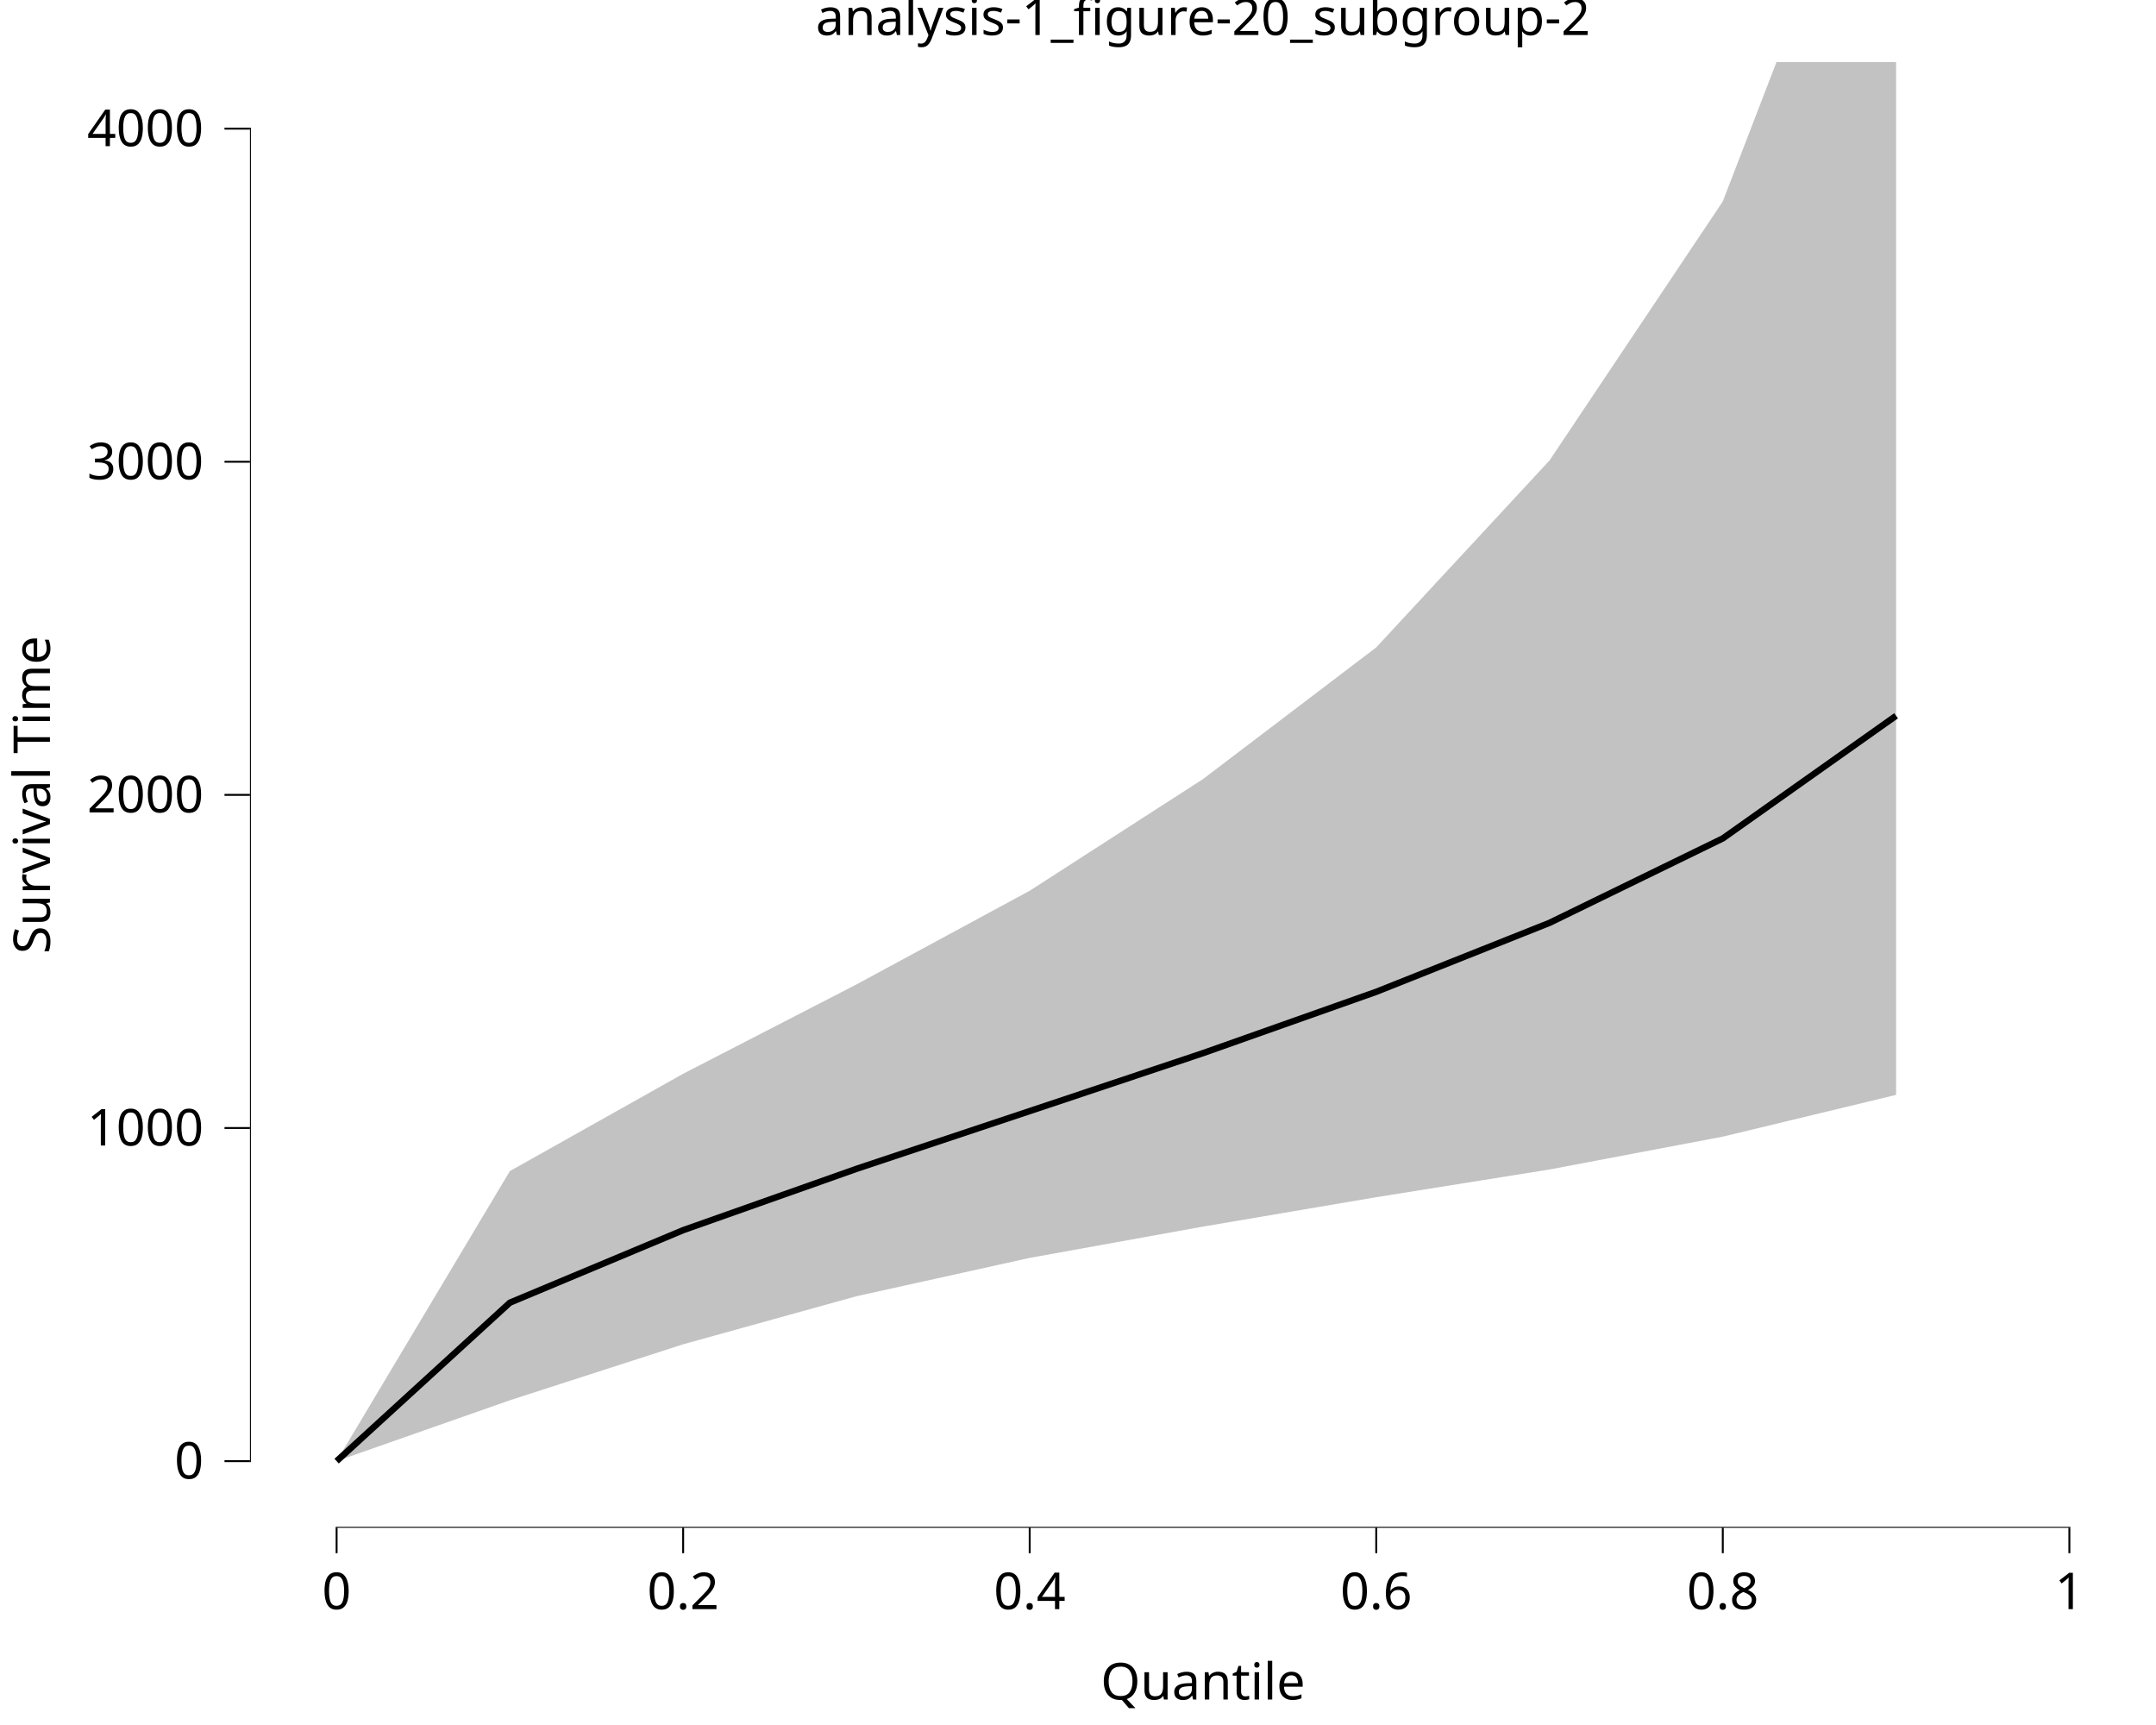
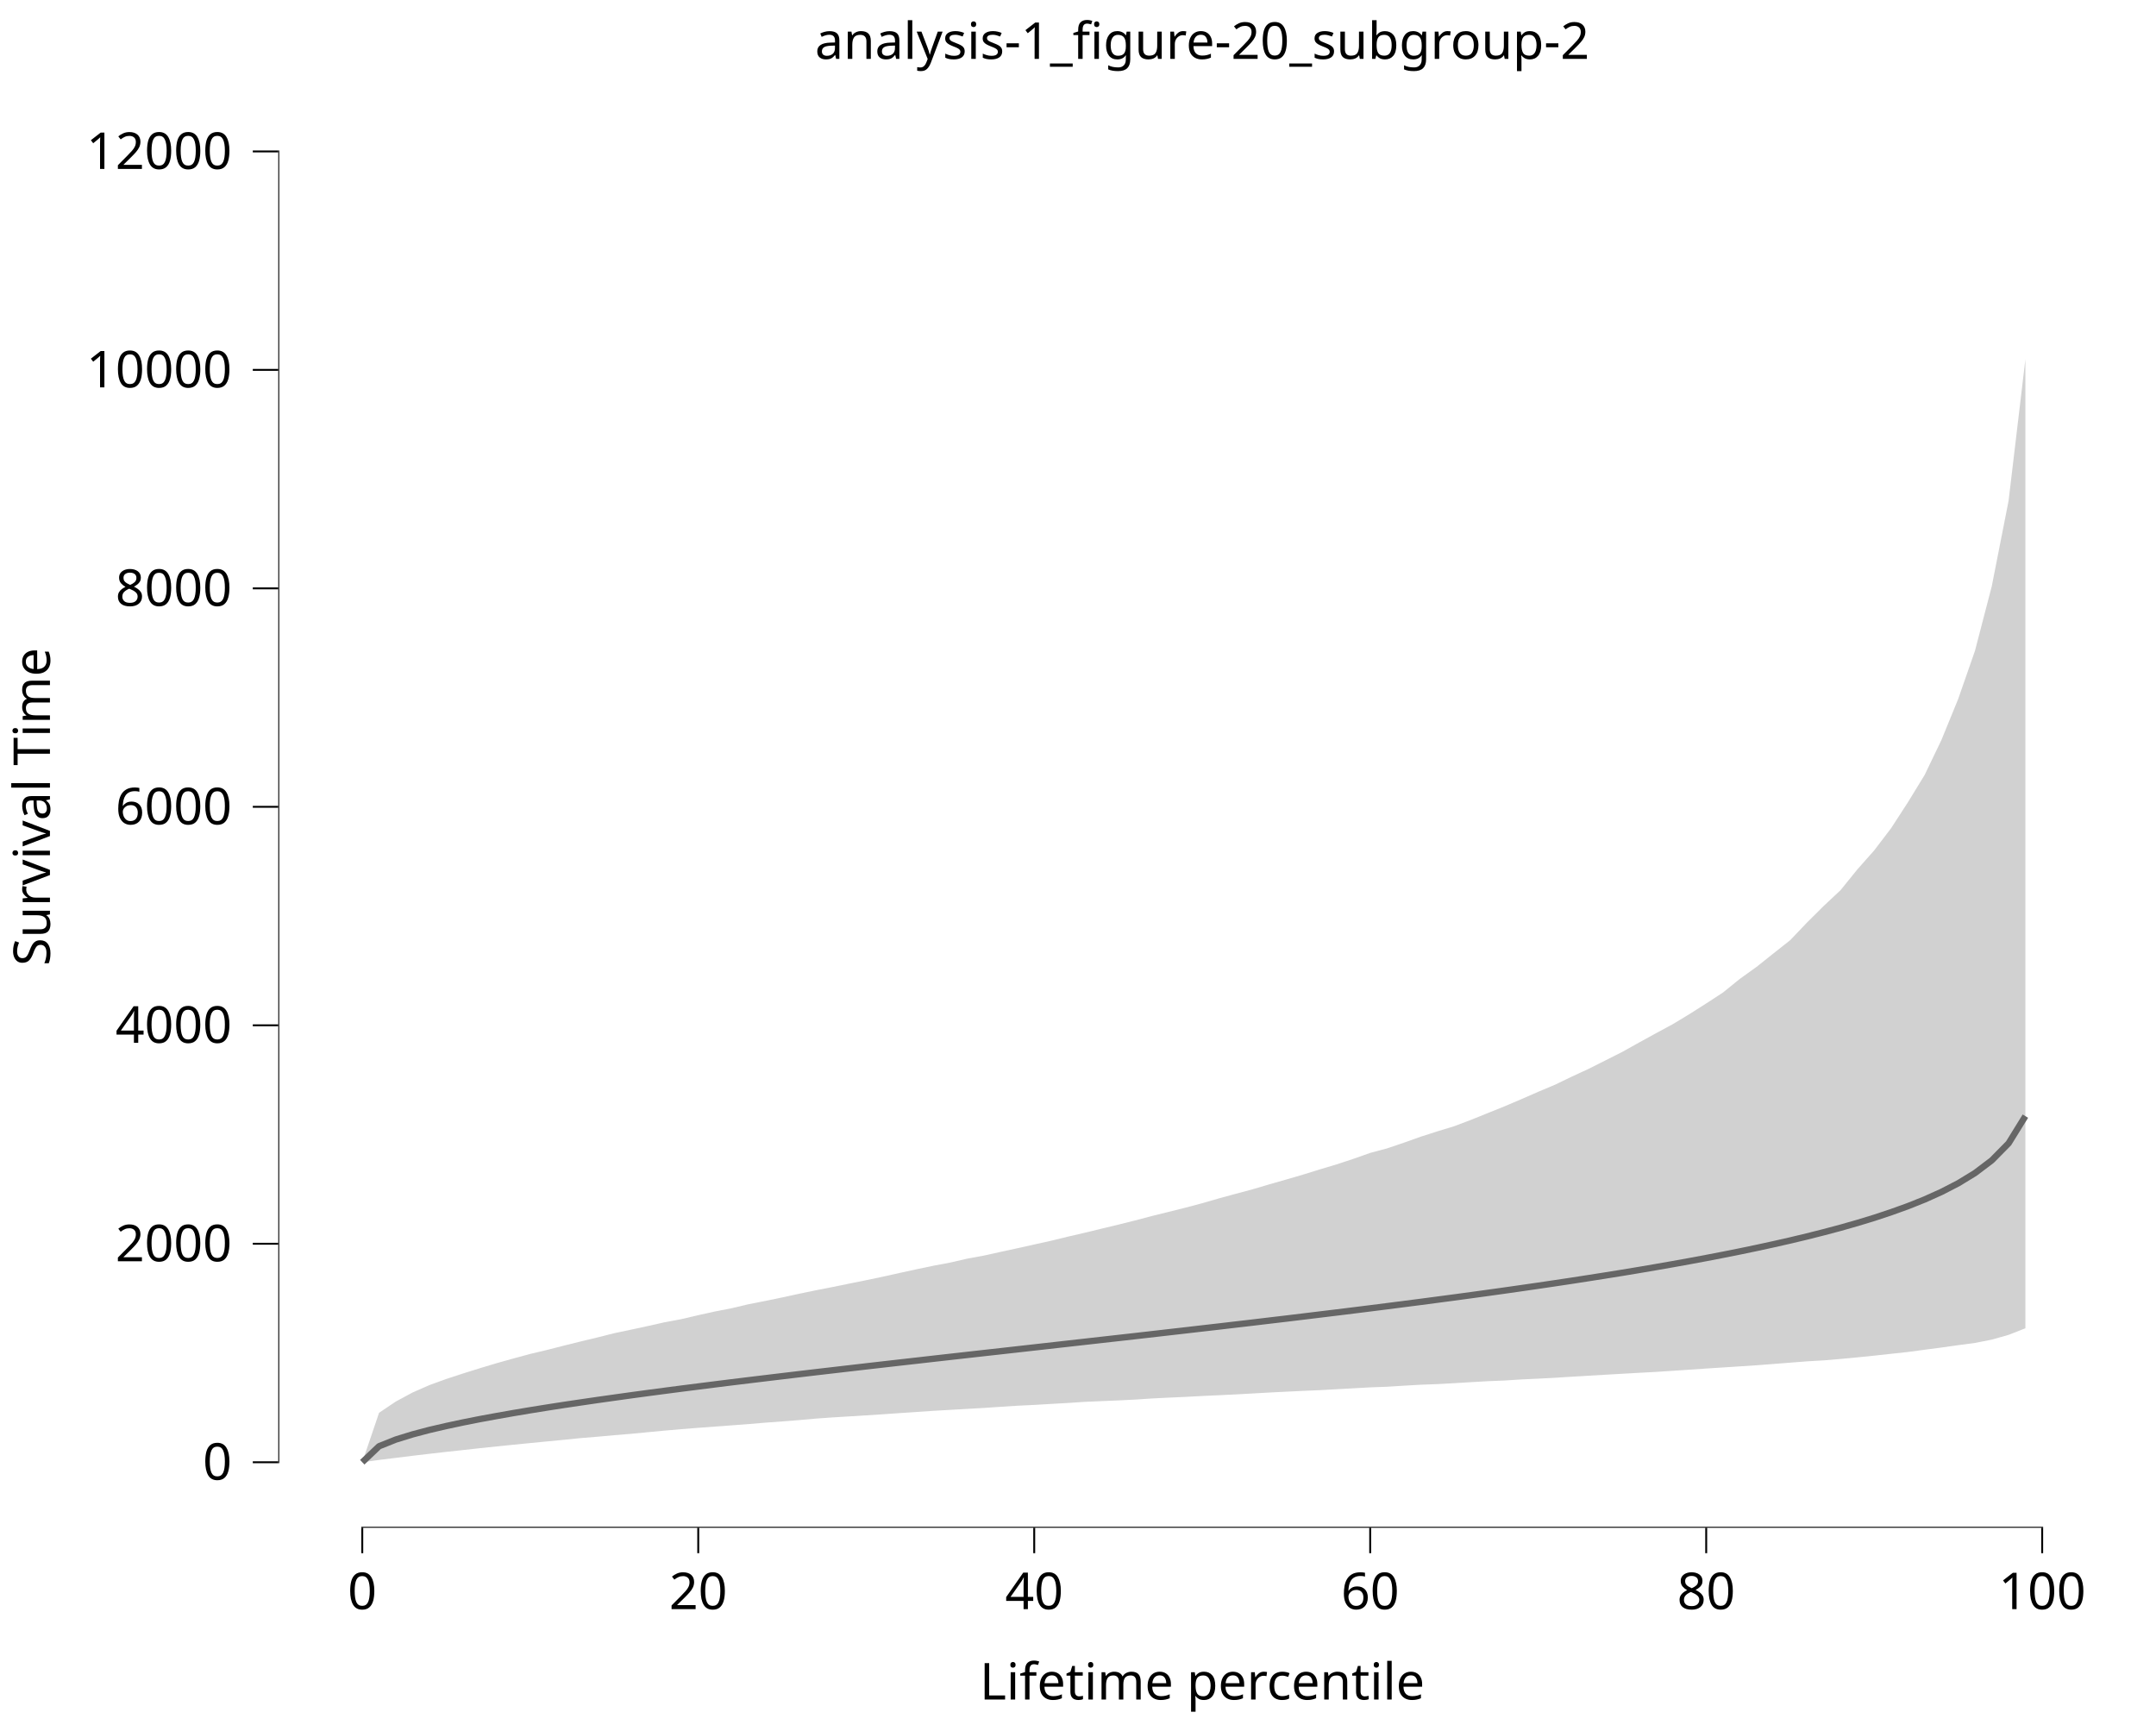
<svg xmlns="http://www.w3.org/2000/svg" class="svglite" data-engine-version="2.0" width="720.00pt" height="576.00pt" viewBox="0 0 720.00 576.00">
  <defs>
    <style type="text/css">
    .svglite line, .svglite polyline, .svglite polygon, .svglite path, .svglite rect, .svglite circle {
      fill: none;
      stroke: #000000;
      stroke-linecap: round;
      stroke-linejoin: round;
      stroke-miterlimit: 10.00;
    }
  </style>
  </defs>
  <rect width="100%" height="100%" style="stroke: none; fill: #FFFFFF;" />
  <defs>
    <clipPath id="cpMC4wMHw3MjAuMDB8MC4wMHw1NzYuMDA=">
      <rect x="0.00" y="0.00" width="720.00" height="576.00" />
    </clipPath>
  </defs>
  <g clip-path="url(#cpMC4wMHw3MjAuMDB8MC4wMHw1NzYuMDA=)">
    <rect x="0.00" y="0.00" width="720.00" height="576.00" style="stroke-width: 10.67; stroke: none;" />
  </g>
  <defs>
-     <clipPath id="cpODMuNDd8NzIwLjAwfDIwLjcxfDUxMC4xNA==">
-       <rect x="83.47" y="20.71" width="636.53" height="489.43" />
+     <clipPath id="cpOTIuOTN8NzEwLjA0fDI4LjY4fDUxMC4xNA==">
+       <rect x="92.93" y="28.68" width="617.11" height="481.46" />
    </clipPath>
  </defs>
-   <g clip-path="url(#cpODMuNDd8NzIwLjAwfDIwLjcxfDUxMC4xNA==)">
-     <rect x="83.47" y="20.71" width="636.53" height="489.43" style="stroke-width: 10.67; stroke: none;" />
-     <polygon points="112.41,487.89 170.27,391.04 228.14,358.54 286.00,328.72 343.87,297.43 401.74,260.15 459.60,216.17 517.47,153.74 575.33,67.26 633.20,-82.95 633.20,365.60 575.33,379.54 517.47,390.51 459.60,399.76 401.74,409.58 343.87,420.03 286.00,432.83 228.14,448.88 170.27,467.57 112.41,487.89 " style="stroke-width: 0.00; stroke: none; stroke-linecap: butt; fill: #333333; fill-opacity: 0.30;" />
-     <polyline points="112.41,487.89 170.27,391.04 228.14,358.54 286.00,328.72 343.87,297.43 401.74,260.15 459.60,216.17 517.47,153.74 575.33,67.26 633.20,-82.95 " style="stroke-width: 1.07; stroke: none; stroke-linecap: butt;" />
-     <polyline points="633.20,365.60 575.33,379.54 517.47,390.51 459.60,399.76 401.74,409.58 343.87,420.03 286.00,432.83 228.14,448.88 170.27,467.57 112.41,487.89 " style="stroke-width: 1.07; stroke: none; stroke-linecap: butt;" />
-     <polyline points="112.41,487.89 170.27,434.98 228.14,410.77 286.00,390.30 343.87,371.01 401.74,351.66 459.60,331.18 517.47,308.15 575.33,279.96 633.20,239.01 " style="stroke-width: 2.13; stroke-linecap: butt;" />
-     <line x1="112.09" y1="510.14" x2="691.39" y2="510.14" style="stroke-width: 0.64; stroke-linecap: butt;" />
-     <line x1="83.47" y1="488.21" x2="83.47" y2="42.64" style="stroke-width: 0.64; stroke-linecap: butt;" />
-     <rect x="83.47" y="20.71" width="636.53" height="489.43" style="stroke-width: 0.00; stroke: none;" />
+   <g clip-path="url(#cpOTIuOTN8NzEwLjA0fDI4LjY4fDUxMC4xNA==)">
+     <rect x="92.93" y="28.68" width="617.11" height="481.46" style="stroke-width: 10.67; stroke: none;" />
+     <polygon points="120.98,488.26 126.59,471.75 132.20,467.98 137.81,464.96 143.42,462.50 149.03,460.46 154.64,458.62 160.25,456.87 165.86,455.18 171.47,453.61 177.08,452.09 182.69,450.76 188.30,449.33 193.91,447.93 199.52,446.59 205.13,445.17 210.74,443.99 216.35,442.78 221.96,441.52 227.57,440.47 233.18,439.15 238.79,437.91 244.40,436.82 250.01,435.49 255.62,434.39 261.23,433.23 266.84,432.00 272.45,430.84 278.06,429.75 283.67,428.60 289.28,427.47 294.89,426.29 300.50,425.04 306.11,423.82 311.72,422.64 317.33,421.59 322.94,420.29 328.55,419.26 334.16,418.02 339.77,416.80 345.38,415.55 350.99,414.31 356.60,412.94 362.21,411.64 367.82,410.28 373.43,408.93 379.04,407.53 384.65,406.05 390.26,404.66 395.87,403.26 401.48,401.77 407.09,400.15 412.70,398.62 418.31,397.12 423.92,395.46 429.53,393.86 435.14,392.22 440.75,390.48 446.36,388.80 451.97,386.95 457.58,384.97 463.19,383.47 468.80,381.57 474.41,379.57 480.02,377.77 485.63,376.06 491.24,373.93 496.85,371.67 502.46,369.41 508.07,367.02 513.68,364.57 513.68,364.57 519.29,362.21 524.90,359.50 530.51,356.91 536.12,354.09 541.73,351.26 547.34,348.13 552.95,345.05 558.56,342.02 564.17,338.64 569.79,335.07 575.40,331.41 581.01,326.87 586.62,322.84 592.23,318.37 597.84,313.94 603.45,308.05 609.06,302.48 614.67,297.22 620.28,290.29 625.89,283.96 631.50,276.60 637.11,267.96 642.72,258.80 648.33,247.13 653.94,233.40 659.55,217.30 665.16,195.73 670.77,167.22 676.38,120.00 676.38,443.53 670.77,445.73 665.16,447.32 659.55,448.42 653.94,449.17 648.33,449.96 642.72,450.70 637.11,451.45 631.50,452.06 625.89,452.67 620.28,453.24 614.67,453.77 609.06,454.24 603.45,454.57 597.84,455.01 592.23,455.45 586.62,455.88 581.01,456.25 575.40,456.61 569.79,456.97 564.17,457.36 558.56,457.73 552.95,458.10 547.34,458.40 541.73,458.72 536.12,459.04 530.51,459.36 524.90,459.70 519.29,460.06 513.68,460.35 513.68,460.35 508.07,460.61 502.46,460.97 496.85,461.20 491.24,461.52 485.63,461.86 480.02,462.17 474.41,462.38 468.80,462.70 463.19,463.05 457.58,463.26 451.97,463.57 446.36,463.88 440.75,464.19 435.14,464.43 429.53,464.70 423.92,464.98 418.31,465.30 412.70,465.61 407.09,465.88 401.48,466.14 395.87,466.44 390.26,466.69 384.65,466.97 379.04,467.34 373.43,467.62 367.82,467.85 362.21,468.10 356.60,468.47 350.99,468.79 345.38,469.12 339.77,469.39 334.16,469.75 328.55,470.13 322.94,470.45 317.33,470.77 311.72,471.09 306.11,471.46 300.50,471.85 294.89,472.24 289.28,472.60 283.67,472.95 278.06,473.29 272.45,473.69 266.84,474.19 261.23,474.63 255.62,475.04 250.01,475.52 244.40,475.94 238.79,476.35 233.18,476.77 227.57,477.21 221.96,477.70 216.35,478.23 210.74,478.77 205.13,479.23 199.52,479.74 193.91,480.20 188.30,480.77 182.69,481.31 177.08,481.86 171.47,482.41 165.86,482.98 160.25,483.57 154.64,484.19 149.03,484.80 143.42,485.44 137.81,486.10 132.20,486.80 126.59,487.49 120.98,488.26 " style="stroke-width: 0.00; stroke: none; stroke-linecap: butt; fill: #666666; fill-opacity: 0.30;" />
+     <polyline points="120.98,488.26 126.59,471.75 132.20,467.98 137.81,464.96 143.42,462.50 149.03,460.46 154.64,458.62 160.25,456.87 165.86,455.18 171.47,453.61 177.08,452.09 182.69,450.76 188.30,449.33 193.91,447.93 199.52,446.59 205.13,445.17 210.74,443.99 216.35,442.78 221.96,441.52 227.57,440.47 233.18,439.15 238.79,437.91 244.40,436.82 250.01,435.49 255.62,434.39 261.23,433.23 266.84,432.00 272.45,430.84 278.06,429.75 283.67,428.60 289.28,427.47 294.89,426.29 300.50,425.04 306.11,423.82 311.72,422.64 317.33,421.59 322.94,420.29 328.55,419.26 334.16,418.02 339.77,416.80 345.38,415.55 350.99,414.31 356.60,412.94 362.21,411.64 367.82,410.28 373.43,408.93 379.04,407.53 384.65,406.05 390.26,404.66 395.87,403.26 401.48,401.77 407.09,400.15 412.70,398.62 418.31,397.12 423.92,395.46 429.53,393.86 435.14,392.22 440.75,390.48 446.36,388.80 451.97,386.95 457.58,384.97 463.19,383.47 468.80,381.57 474.41,379.57 480.02,377.77 485.63,376.06 491.24,373.93 496.85,371.67 502.46,369.41 508.07,367.02 513.68,364.57 513.68,364.57 519.29,362.21 524.90,359.50 530.51,356.91 536.12,354.09 541.73,351.26 547.34,348.13 552.95,345.05 558.56,342.02 564.17,338.64 569.79,335.07 575.40,331.41 581.01,326.87 586.62,322.84 592.23,318.37 597.84,313.94 603.45,308.05 609.06,302.48 614.67,297.22 620.28,290.29 625.89,283.96 631.50,276.60 637.11,267.96 642.72,258.80 648.33,247.13 653.94,233.40 659.55,217.30 665.16,195.73 670.77,167.22 676.38,120.00 " style="stroke-width: 1.07; stroke: none; stroke-linecap: butt;" />
+     <polyline points="676.38,443.53 670.77,445.73 665.16,447.32 659.55,448.42 653.94,449.17 648.33,449.96 642.72,450.70 637.11,451.45 631.50,452.06 625.89,452.67 620.28,453.24 614.67,453.77 609.06,454.24 603.45,454.57 597.84,455.01 592.23,455.45 586.62,455.88 581.01,456.25 575.40,456.61 569.79,456.97 564.17,457.36 558.56,457.73 552.95,458.10 547.34,458.40 541.73,458.72 536.12,459.04 530.51,459.36 524.90,459.70 519.29,460.06 513.68,460.35 513.68,460.35 508.07,460.61 502.46,460.97 496.85,461.20 491.24,461.52 485.63,461.86 480.02,462.17 474.41,462.38 468.80,462.70 463.19,463.05 457.58,463.26 451.97,463.57 446.36,463.88 440.75,464.19 435.14,464.43 429.53,464.70 423.92,464.98 418.31,465.30 412.70,465.61 407.09,465.88 401.48,466.14 395.87,466.44 390.26,466.69 384.65,466.97 379.04,467.34 373.43,467.62 367.82,467.85 362.21,468.10 356.60,468.47 350.99,468.79 345.38,469.12 339.77,469.39 334.16,469.75 328.55,470.13 322.94,470.45 317.33,470.77 311.72,471.09 306.11,471.46 300.50,471.85 294.89,472.24 289.28,472.60 283.67,472.95 278.06,473.29 272.45,473.69 266.84,474.19 261.23,474.63 255.62,475.04 250.01,475.52 244.40,475.94 238.79,476.35 233.18,476.77 227.57,477.21 221.96,477.70 216.35,478.23 210.74,478.77 205.13,479.23 199.52,479.74 193.91,480.20 188.30,480.77 182.69,481.31 177.08,481.86 171.47,482.41 165.86,482.98 160.25,483.57 154.64,484.19 149.03,484.80 143.42,485.44 137.81,486.10 132.20,486.80 126.59,487.49 120.98,488.26 " style="stroke-width: 1.07; stroke: none; stroke-linecap: butt;" />
+     <polyline points="120.98,488.26 126.59,482.92 132.20,480.68 137.81,478.95 143.42,477.47 149.03,476.17 154.64,474.97 160.25,473.86 165.86,472.83 171.47,471.84 177.08,470.90 182.69,470.00 188.30,469.13 193.91,468.30 199.52,467.48 205.13,466.69 210.74,465.91 216.35,465.15 221.96,464.41 227.57,463.68 233.18,462.97 238.79,462.26 244.40,461.56 250.01,460.88 255.62,460.20 261.23,459.53 266.84,458.86 272.45,458.20 278.06,457.55 283.67,456.90 289.28,456.25 294.89,455.61 300.50,454.97 306.11,454.34 311.72,453.70 317.33,453.07 322.94,452.44 328.55,451.81 334.16,451.19 339.77,450.56 345.38,449.93 350.99,449.30 356.60,448.67 362.21,448.04 367.82,447.41 373.43,446.78 379.04,446.15 384.65,445.51 390.26,444.87 395.87,444.23 401.48,443.58 407.09,442.94 412.70,442.28 418.31,441.63 423.92,440.96 429.53,440.30 435.14,439.62 440.75,438.94 446.36,438.26 451.97,437.57 457.58,436.87 463.19,436.16 468.80,435.44 474.41,434.72 480.02,433.98 485.63,433.24 491.24,432.48 496.85,431.71 502.46,430.93 508.07,430.13 513.68,429.32 513.68,429.32 519.29,428.49 524.90,427.65 530.51,426.78 536.12,425.90 541.73,425.00 547.34,424.07 552.95,423.11 558.56,422.13 564.17,421.12 569.79,420.07 575.40,418.99 581.01,417.87 586.62,416.70 592.23,415.48 597.84,414.21 603.45,412.87 609.06,411.45 614.67,409.96 620.28,408.36 625.89,406.65 631.50,404.79 637.11,402.77 642.72,400.53 648.33,398.01 653.94,395.12 659.55,391.70 665.16,387.46 670.77,381.77 676.38,372.69 " style="stroke-width: 2.13; stroke: #666666; stroke-linecap: butt;" />
+     <line x1="120.66" y1="510.14" x2="682.31" y2="510.14" style="stroke-width: 0.64; stroke-linecap: butt;" />
+     <line x1="92.93" y1="488.57" x2="92.93" y2="50.24" style="stroke-width: 0.64; stroke-linecap: butt;" />
+     <rect x="92.93" y="28.68" width="617.11" height="481.46" style="stroke-width: 0.00; stroke: none;" />
  </g>
  <g clip-path="url(#cpMC4wMHw3MjAuMDB8MC4wMHw1NzYuMDA=)">
-     <polyline points="83.47,510.14 83.47,20.71 " style="stroke-width: 0.00; stroke: none; stroke-linecap: butt;" />
-     <text x="67.99" y="493.74" text-anchor="end" style="font-size: 17.00px; font-family: sans;" textLength="9.46px" lengthAdjust="spacingAndGlyphs">0</text>
-     <text x="67.99" y="382.51" text-anchor="end" style="font-size: 17.00px; font-family: sans;" textLength="37.82px" lengthAdjust="spacingAndGlyphs">1000</text>
-     <text x="67.99" y="271.27" text-anchor="end" style="font-size: 17.00px; font-family: sans;" textLength="37.82px" lengthAdjust="spacingAndGlyphs">2000</text>
-     <text x="67.99" y="160.04" text-anchor="end" style="font-size: 17.00px; font-family: sans;" textLength="37.82px" lengthAdjust="spacingAndGlyphs">3000</text>
-     <text x="67.99" y="48.80" text-anchor="end" style="font-size: 17.00px; font-family: sans;" textLength="37.82px" lengthAdjust="spacingAndGlyphs">4000</text>
-     <polyline points="74.97,487.89 83.47,487.89 " style="stroke-width: 0.64; stroke-linecap: butt;" />
-     <polyline points="74.97,376.66 83.47,376.66 " style="stroke-width: 0.64; stroke-linecap: butt;" />
-     <polyline points="74.97,265.42 83.47,265.42 " style="stroke-width: 0.64; stroke-linecap: butt;" />
-     <polyline points="74.97,154.19 83.47,154.19 " style="stroke-width: 0.64; stroke-linecap: butt;" />
-     <polyline points="74.97,42.95 83.47,42.95 " style="stroke-width: 0.64; stroke-linecap: butt;" />
-     <polyline points="83.47,510.14 720.00,510.14 " style="stroke-width: 0.00; stroke: none; stroke-linecap: butt;" />
-     <polyline points="112.41,518.64 112.41,510.14 " style="stroke-width: 0.64; stroke-linecap: butt;" />
-     <polyline points="228.14,518.64 228.14,510.14 " style="stroke-width: 0.64; stroke-linecap: butt;" />
-     <polyline points="343.87,518.64 343.87,510.14 " style="stroke-width: 0.64; stroke-linecap: butt;" />
-     <polyline points="459.60,518.64 459.60,510.14 " style="stroke-width: 0.64; stroke-linecap: butt;" />
-     <polyline points="575.33,518.64 575.33,510.14 " style="stroke-width: 0.64; stroke-linecap: butt;" />
-     <polyline points="691.07,518.64 691.07,510.14 " style="stroke-width: 0.64; stroke-linecap: butt;" />
-     <text x="112.41" y="537.32" text-anchor="middle" style="font-size: 17.00px; font-family: sans;" textLength="9.46px" lengthAdjust="spacingAndGlyphs">0</text>
-     <text x="228.14" y="537.32" text-anchor="middle" style="font-size: 17.00px; font-family: sans;" textLength="23.63px" lengthAdjust="spacingAndGlyphs">0.2</text>
-     <text x="343.87" y="537.32" text-anchor="middle" style="font-size: 17.00px; font-family: sans;" textLength="23.63px" lengthAdjust="spacingAndGlyphs">0.4</text>
-     <text x="459.60" y="537.32" text-anchor="middle" style="font-size: 17.00px; font-family: sans;" textLength="23.63px" lengthAdjust="spacingAndGlyphs">0.6</text>
-     <text x="575.33" y="537.32" text-anchor="middle" style="font-size: 17.00px; font-family: sans;" textLength="23.63px" lengthAdjust="spacingAndGlyphs">0.8</text>
-     <text x="691.07" y="537.32" text-anchor="middle" style="font-size: 17.00px; font-family: sans;" textLength="9.46px" lengthAdjust="spacingAndGlyphs">1</text>
-     <text x="401.74" y="567.49" text-anchor="middle" style="font-size: 17.00px; font-family: sans;" textLength="63.32px" lengthAdjust="spacingAndGlyphs">Quantile</text>
-     <text transform="translate(16.68,265.42) rotate(-90)" text-anchor="middle" style="font-size: 17.00px; font-family: sans;" textLength="102.98px" lengthAdjust="spacingAndGlyphs">Survival Time</text>
-     <text x="401.74" y="11.70" text-anchor="middle" style="font-size: 17.00px; font-family: sans;" textLength="248.57px" lengthAdjust="spacingAndGlyphs">analysis-1_figure-20_subgroup-2</text>
+     <polyline points="92.93,510.14 92.93,28.68 " style="stroke-width: 0.00; stroke: none; stroke-linecap: butt;" />
+     <text x="77.45" y="494.10" text-anchor="end" style="font-size: 17.00px; font-family: sans;" textLength="9.46px" lengthAdjust="spacingAndGlyphs">0</text>
+     <text x="77.45" y="421.16" text-anchor="end" style="font-size: 17.00px; font-family: sans;" textLength="37.82px" lengthAdjust="spacingAndGlyphs">2000</text>
+     <text x="77.45" y="348.21" text-anchor="end" style="font-size: 17.00px; font-family: sans;" textLength="37.82px" lengthAdjust="spacingAndGlyphs">4000</text>
+     <text x="77.45" y="275.26" text-anchor="end" style="font-size: 17.00px; font-family: sans;" textLength="37.82px" lengthAdjust="spacingAndGlyphs">6000</text>
+     <text x="77.45" y="202.31" text-anchor="end" style="font-size: 17.00px; font-family: sans;" textLength="37.82px" lengthAdjust="spacingAndGlyphs">8000</text>
+     <text x="77.45" y="129.36" text-anchor="end" style="font-size: 17.00px; font-family: sans;" textLength="47.28px" lengthAdjust="spacingAndGlyphs">10000</text>
+     <text x="77.45" y="56.41" text-anchor="end" style="font-size: 17.00px; font-family: sans;" textLength="47.28px" lengthAdjust="spacingAndGlyphs">12000</text>
+     <polyline points="84.42,488.26 92.93,488.26 " style="stroke-width: 0.64; stroke-linecap: butt;" />
+     <polyline points="84.42,415.31 92.93,415.31 " style="stroke-width: 0.64; stroke-linecap: butt;" />
+     <polyline points="84.42,342.36 92.93,342.36 " style="stroke-width: 0.64; stroke-linecap: butt;" />
+     <polyline points="84.42,269.41 92.93,269.41 " style="stroke-width: 0.64; stroke-linecap: butt;" />
+     <polyline points="84.42,196.46 92.93,196.46 " style="stroke-width: 0.64; stroke-linecap: butt;" />
+     <polyline points="84.42,123.51 92.93,123.51 " style="stroke-width: 0.64; stroke-linecap: butt;" />
+     <polyline points="84.42,50.56 92.93,50.56 " style="stroke-width: 0.64; stroke-linecap: butt;" />
+     <polyline points="92.93,510.14 710.04,510.14 " style="stroke-width: 0.00; stroke: none; stroke-linecap: butt;" />
+     <polyline points="120.98,518.64 120.98,510.14 " style="stroke-width: 0.64; stroke-linecap: butt;" />
+     <polyline points="233.18,518.64 233.18,510.14 " style="stroke-width: 0.64; stroke-linecap: butt;" />
+     <polyline points="345.38,518.64 345.38,510.14 " style="stroke-width: 0.64; stroke-linecap: butt;" />
+     <polyline points="457.58,518.64 457.58,510.14 " style="stroke-width: 0.64; stroke-linecap: butt;" />
+     <polyline points="569.79,518.64 569.79,510.14 " style="stroke-width: 0.64; stroke-linecap: butt;" />
+     <polyline points="681.99,518.64 681.99,510.14 " style="stroke-width: 0.64; stroke-linecap: butt;" />
+     <text x="120.98" y="537.32" text-anchor="middle" style="font-size: 17.00px; font-family: sans;" textLength="9.46px" lengthAdjust="spacingAndGlyphs">0</text>
+     <text x="233.18" y="537.32" text-anchor="middle" style="font-size: 17.00px; font-family: sans;" textLength="18.91px" lengthAdjust="spacingAndGlyphs">20</text>
+     <text x="345.38" y="537.32" text-anchor="middle" style="font-size: 17.00px; font-family: sans;" textLength="18.91px" lengthAdjust="spacingAndGlyphs">40</text>
+     <text x="457.58" y="537.32" text-anchor="middle" style="font-size: 17.00px; font-family: sans;" textLength="18.91px" lengthAdjust="spacingAndGlyphs">60</text>
+     <text x="569.79" y="537.32" text-anchor="middle" style="font-size: 17.00px; font-family: sans;" textLength="18.91px" lengthAdjust="spacingAndGlyphs">80</text>
+     <text x="681.99" y="537.32" text-anchor="middle" style="font-size: 17.00px; font-family: sans;" textLength="28.37px" lengthAdjust="spacingAndGlyphs">100</text>
+     <text x="401.48" y="567.49" text-anchor="middle" style="font-size: 17.00px; font-family: sans;" textLength="137.97px" lengthAdjust="spacingAndGlyphs">Lifetime percentile</text>
+     <text transform="translate(16.68,269.41) rotate(-90)" text-anchor="middle" style="font-size: 17.00px; font-family: sans;" textLength="102.98px" lengthAdjust="spacingAndGlyphs">Survival Time</text>
+     <text x="401.48" y="19.67" text-anchor="middle" style="font-size: 17.00px; font-family: sans;" textLength="248.57px" lengthAdjust="spacingAndGlyphs">analysis-1_figure-20_subgroup-2</text>
  </g>
</svg>
